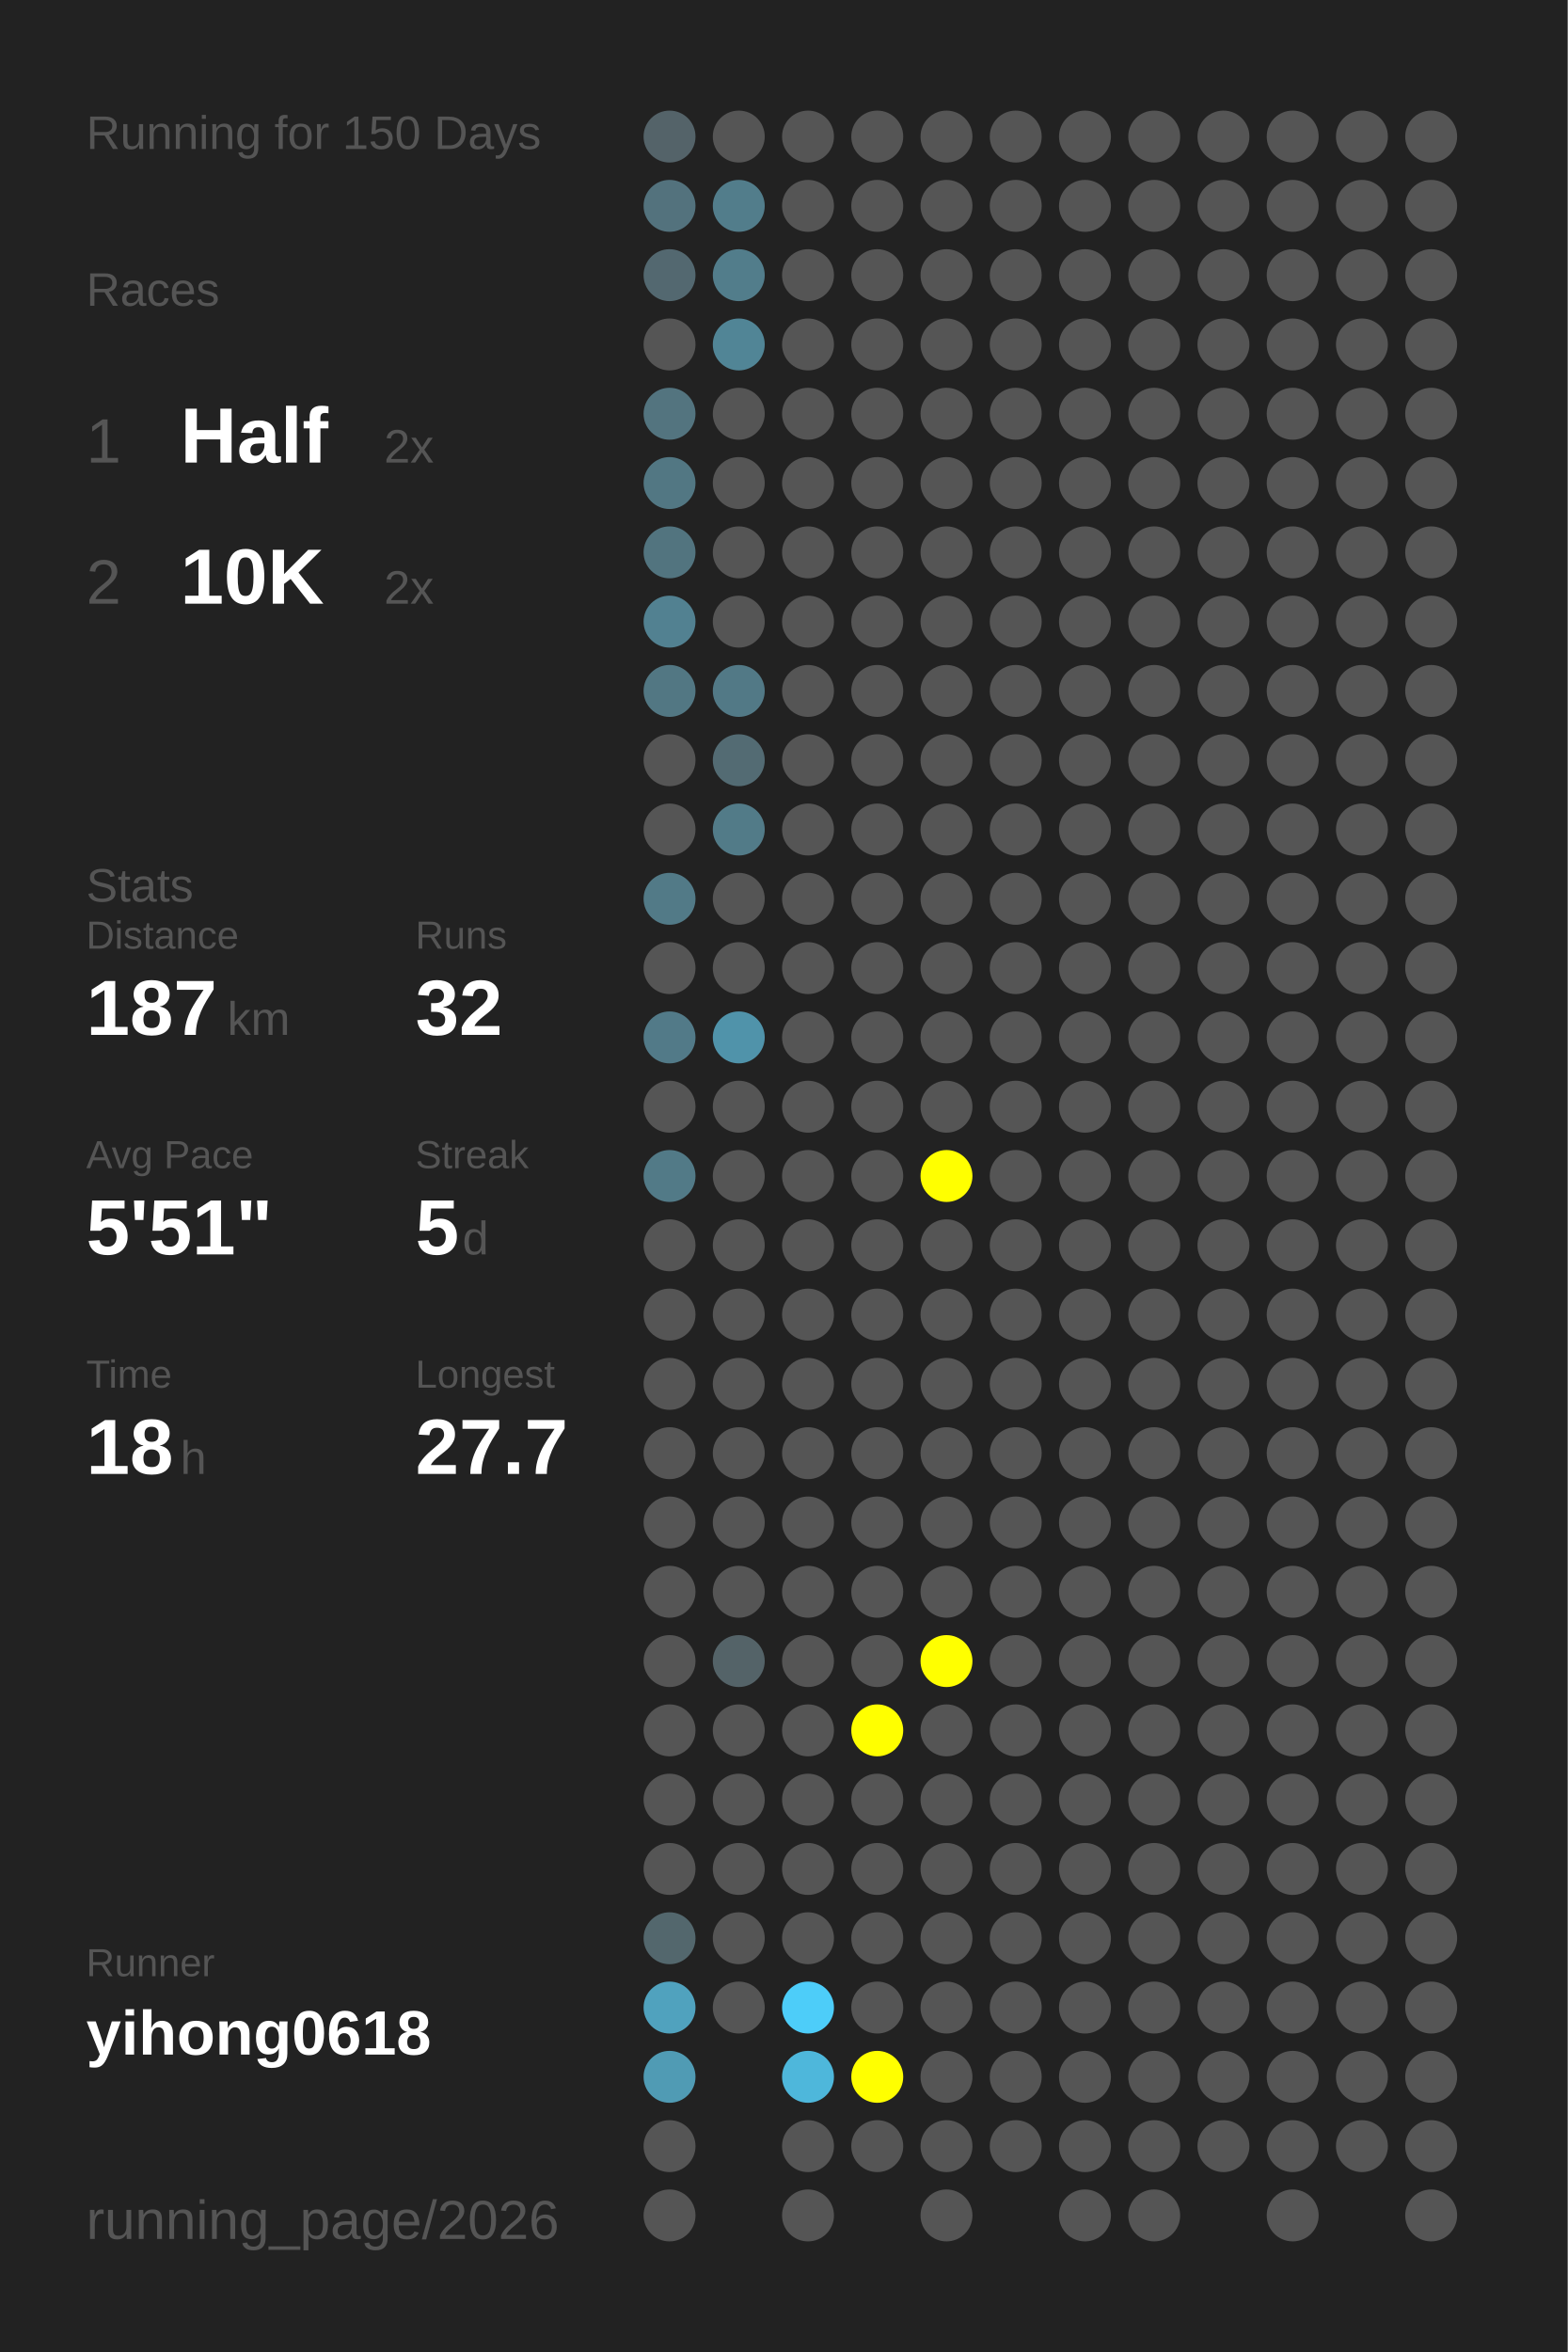
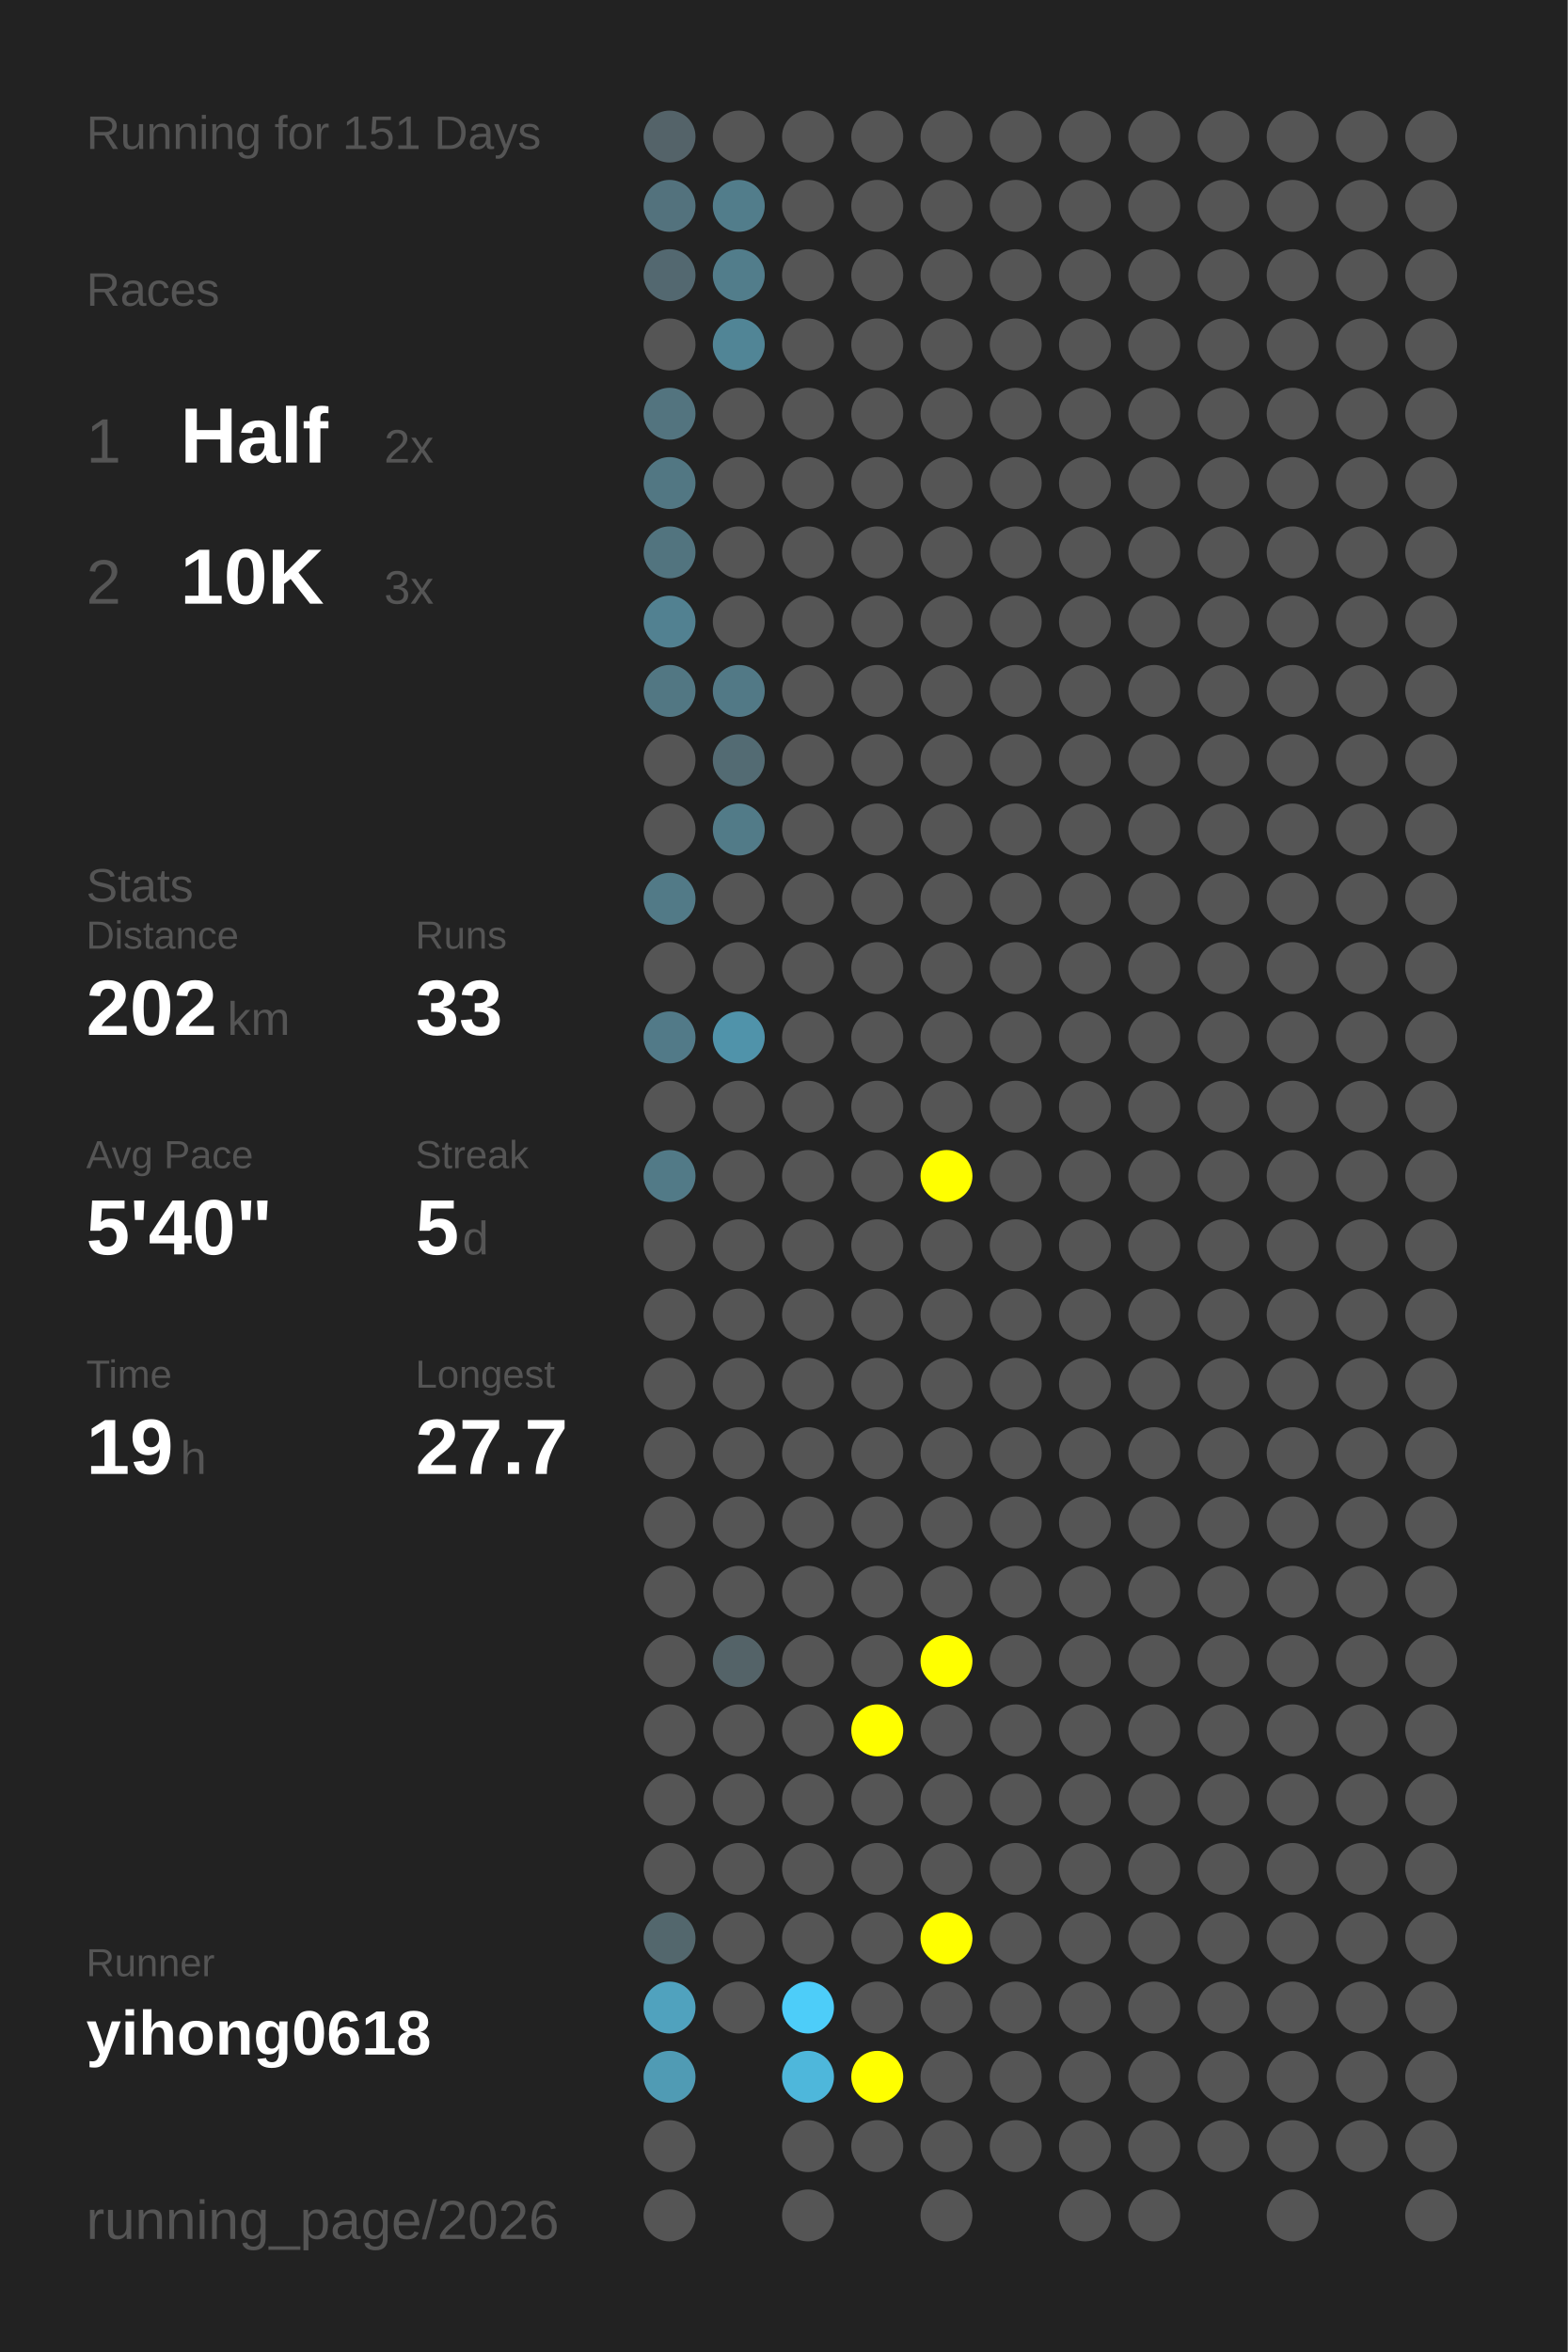
<svg xmlns="http://www.w3.org/2000/svg" baseProfile="full" height="300mm" version="1.1" viewBox="0,0,200,300" width="200mm">
  <defs />
  <rect fill="#222222" height="300" width="200" x="0" y="0" />
-   <text fill="#555555" style="font-size:6px; font-family:Arial;" x="11" y="19">Running for 150 Days</text>
+   <text fill="#555555" style="font-size:6px; font-family:Arial;" x="11" y="19">Running for 151 Days</text>
  <text fill="#555555" style="font-size:6px; font-family:Arial;" x="11" y="39">Races</text>
  <text fill="#555555" style="font-size:8px; font-family:Arial;" x="11" y="59">1</text>
  <text fill="#FFFFFF" style="font-size:10px; font-family:Arial; font-weight:bold;" x="23" y="59">Half</text>
  <text fill="#555555" style="font-size:6px; font-family:Arial;" x="49" y="59">2x</text>
  <text fill="#555555" style="font-size:8px; font-family:Arial;" x="11" y="77">2</text>
  <text fill="#FFFFFF" style="font-size:10px; font-family:Arial; font-weight:bold;" x="23" y="77">10K</text>
-   <text fill="#555555" style="font-size:6px; font-family:Arial;" x="49" y="77">2x</text>
+   <text fill="#555555" style="font-size:6px; font-family:Arial;" x="49" y="77">3x</text>
  <text fill="#555555" style="font-size:6px; font-family:Arial;" x="11" y="115">Stats</text>
  <text fill="#555555" style="font-size:5px; font-family:Arial;" x="11" y="121">Distance</text>
-   <text fill="#FFFFFF" style="font-size:10px; font-family:Arial; font-weight:bold;" x="11" y="132">187</text>
+   <text fill="#FFFFFF" style="font-size:10px; font-family:Arial; font-weight:bold;" x="11" y="132">202</text>
  <text fill="#555555" style="font-size:6px; font-family:Arial;" x="29" y="132">km</text>
  <text fill="#555555" style="font-size:5px; font-family:Arial;" x="53" y="121">Runs</text>
-   <text fill="#FFFFFF" style="font-size:10px; font-family:Arial; font-weight:bold;" x="53" y="132">32</text>
+   <text fill="#FFFFFF" style="font-size:10px; font-family:Arial; font-weight:bold;" x="53" y="132">33</text>
  <text fill="#555555" style="font-size:5px; font-family:Arial;" x="11" y="149">Avg Pace</text>
-   <text fill="#FFFFFF" style="font-size:10px; font-family:Arial; font-weight:bold;" x="11" y="160">5'51"</text>
+   <text fill="#FFFFFF" style="font-size:10px; font-family:Arial; font-weight:bold;" x="11" y="160">5'40"</text>
  <text fill="#555555" style="font-size:5px; font-family:Arial;" x="53" y="149">Streak</text>
  <text fill="#FFFFFF" style="font-size:10px; font-family:Arial; font-weight:bold;" x="53" y="160">5</text>
  <text fill="#555555" style="font-size:6px; font-family:Arial;" x="59" y="160">d</text>
  <text fill="#555555" style="font-size:5px; font-family:Arial;" x="11" y="177">Time</text>
-   <text fill="#FFFFFF" style="font-size:10px; font-family:Arial; font-weight:bold;" x="11" y="188">18</text>
+   <text fill="#FFFFFF" style="font-size:10px; font-family:Arial; font-weight:bold;" x="11" y="188">19</text>
  <text fill="#555555" style="font-size:6px; font-family:Arial;" x="23" y="188">h</text>
  <text fill="#555555" style="font-size:5px; font-family:Arial;" x="53" y="177">Longest</text>
  <text fill="#FFFFFF" style="font-size:10px; font-family:Arial; font-weight:bold;" x="53" y="188">27.7</text>
  <text fill="#555555" style="font-size:5px; font-family:Arial;" x="11" y="252.065">Runner</text>
  <text fill="#FFFFFF" style="font-size:8px; font-family:Arial; font-weight:bold;" x="11" y="262.065">yihong0618</text>
  <text fill="#555555" style="font-size:7px; font-family:Arial;" x="11" y="285.581">running_page/2026</text>
  <circle cx="85.417" cy="17.419" fill="#546369" r="3.312" />
  <circle cx="85.417" cy="26.258" fill="#53727d" r="3.312" />
  <circle cx="85.417" cy="35.097" fill="#536870" r="3.312" />
  <circle cx="85.417" cy="43.935" fill="#555555" r="3.312" />
  <circle cx="85.417" cy="52.774" fill="#53747f" r="3.312" />
  <circle cx="85.417" cy="61.613" fill="#527783" r="3.312" />
  <circle cx="85.417" cy="70.452" fill="#52747f" r="3.312" />
  <circle cx="85.417" cy="79.29" fill="#528191" r="3.312" />
  <circle cx="85.417" cy="88.129" fill="#527783" r="3.312" />
  <circle cx="85.417" cy="96.968" fill="#555555" r="3.312" />
  <circle cx="85.417" cy="105.806" fill="#555555" r="3.312" />
  <circle cx="85.417" cy="114.645" fill="#527a87" r="3.312" />
  <circle cx="85.417" cy="123.484" fill="#555555" r="3.312" />
  <circle cx="85.417" cy="132.323" fill="#527a88" r="3.312" />
  <circle cx="85.417" cy="141.161" fill="#555555" r="3.312" />
  <circle cx="85.417" cy="150" fill="#527a87" r="3.312" />
  <circle cx="85.417" cy="158.839" fill="#555555" r="3.312" />
  <circle cx="85.417" cy="167.677" fill="#555555" r="3.312" />
  <circle cx="85.417" cy="176.516" fill="#555555" r="3.312" />
  <circle cx="85.417" cy="185.355" fill="#555555" r="3.312" />
  <circle cx="85.417" cy="194.194" fill="#555555" r="3.312" />
  <circle cx="85.417" cy="203.032" fill="#555555" r="3.312" />
  <circle cx="85.417" cy="211.871" fill="#555555" r="3.312" />
  <circle cx="85.417" cy="220.71" fill="#555555" r="3.312" />
  <circle cx="85.417" cy="229.548" fill="#555555" r="3.312" />
  <circle cx="85.417" cy="238.387" fill="#555555" r="3.312" />
  <circle cx="85.417" cy="247.226" fill="#53676d" r="3.312" />
  <circle cx="85.417" cy="256.065" fill="#50a2be" r="3.312" />
  <circle cx="85.417" cy="264.903" fill="#509bb4" r="3.312" />
  <circle cx="85.417" cy="273.742" fill="#555555" r="3.312" />
  <circle cx="85.417" cy="282.581" fill="#555555" r="3.312" />
  <circle cx="94.25" cy="17.419" fill="#555555" r="3.312" />
  <circle cx="94.25" cy="26.258" fill="#527d8b" r="3.312" />
  <circle cx="94.25" cy="35.097" fill="#527d8b" r="3.312" />
  <circle cx="94.25" cy="43.935" fill="#518596" r="3.312" />
  <circle cx="94.25" cy="52.774" fill="#555555" r="3.312" />
  <circle cx="94.25" cy="61.613" fill="#555555" r="3.312" />
  <circle cx="94.25" cy="70.452" fill="#555555" r="3.312" />
  <circle cx="94.25" cy="79.29" fill="#555555" r="3.312" />
  <circle cx="94.25" cy="88.129" fill="#527986" r="3.312" />
  <circle cx="94.25" cy="96.968" fill="#536b73" r="3.312" />
  <circle cx="94.25" cy="105.806" fill="#527b88" r="3.312" />
  <circle cx="94.25" cy="114.645" fill="#555555" r="3.312" />
  <circle cx="94.25" cy="123.484" fill="#555555" r="3.312" />
  <circle cx="94.25" cy="132.323" fill="#5093aa" r="3.312" />
  <circle cx="94.25" cy="141.161" fill="#555555" r="3.312" />
  <circle cx="94.25" cy="150" fill="#555555" r="3.312" />
  <circle cx="94.25" cy="158.839" fill="#555555" r="3.312" />
  <circle cx="94.25" cy="167.677" fill="#555555" r="3.312" />
  <circle cx="94.25" cy="176.516" fill="#555555" r="3.312" />
  <circle cx="94.25" cy="185.355" fill="#555555" r="3.312" />
  <circle cx="94.25" cy="194.194" fill="#555555" r="3.312" />
  <circle cx="94.25" cy="203.032" fill="#555555" r="3.312" />
  <circle cx="94.25" cy="211.871" fill="#546368" r="3.312" />
  <circle cx="94.25" cy="220.71" fill="#555555" r="3.312" />
  <circle cx="94.25" cy="229.548" fill="#555555" r="3.312" />
  <circle cx="94.25" cy="238.387" fill="#555555" r="3.312" />
  <circle cx="94.25" cy="247.226" fill="#555555" r="3.312" />
  <circle cx="94.25" cy="256.065" fill="#555555" r="3.312" />
  <circle cx="103.083" cy="17.419" fill="#555555" r="3.312" />
  <circle cx="103.083" cy="26.258" fill="#555555" r="3.312" />
  <circle cx="103.083" cy="35.097" fill="#555555" r="3.312" />
  <circle cx="103.083" cy="43.935" fill="#555555" r="3.312" />
  <circle cx="103.083" cy="52.774" fill="#555555" r="3.312" />
  <circle cx="103.083" cy="61.613" fill="#555555" r="3.312" />
  <circle cx="103.083" cy="70.452" fill="#555555" r="3.312" />
  <circle cx="103.083" cy="79.29" fill="#555555" r="3.312" />
  <circle cx="103.083" cy="88.129" fill="#555555" r="3.312" />
  <circle cx="103.083" cy="96.968" fill="#555555" r="3.312" />
  <circle cx="103.083" cy="105.806" fill="#555555" r="3.312" />
  <circle cx="103.083" cy="114.645" fill="#555555" r="3.312" />
  <circle cx="103.083" cy="123.484" fill="#555555" r="3.312" />
  <circle cx="103.083" cy="132.323" fill="#555555" r="3.312" />
  <circle cx="103.083" cy="141.161" fill="#555555" r="3.312" />
  <circle cx="103.083" cy="150" fill="#555555" r="3.312" />
  <circle cx="103.083" cy="158.839" fill="#555555" r="3.312" />
  <circle cx="103.083" cy="167.677" fill="#555555" r="3.312" />
  <circle cx="103.083" cy="176.516" fill="#555555" r="3.312" />
  <circle cx="103.083" cy="185.355" fill="#555555" r="3.312" />
  <circle cx="103.083" cy="194.194" fill="#555555" r="3.312" />
  <circle cx="103.083" cy="203.032" fill="#555555" r="3.312" />
  <circle cx="103.083" cy="211.871" fill="#555555" r="3.312" />
  <circle cx="103.083" cy="220.71" fill="#555555" r="3.312" />
  <circle cx="103.083" cy="229.548" fill="#555555" r="3.312" />
  <circle cx="103.083" cy="238.387" fill="#555555" r="3.312" />
  <circle cx="103.083" cy="247.226" fill="#555555" r="3.312" />
  <circle cx="103.083" cy="256.065" fill="#4dcdf9" r="3.312" />
  <circle cx="103.083" cy="264.903" fill="#4eb7db" r="3.312" />
  <circle cx="103.083" cy="273.742" fill="#555555" r="3.312" />
  <circle cx="103.083" cy="282.581" fill="#555555" r="3.312" />
  <circle cx="111.917" cy="17.419" fill="#555555" r="3.312" />
  <circle cx="111.917" cy="26.258" fill="#555555" r="3.312" />
  <circle cx="111.917" cy="35.097" fill="#555555" r="3.312" />
  <circle cx="111.917" cy="43.935" fill="#555555" r="3.312" />
  <circle cx="111.917" cy="52.774" fill="#555555" r="3.312" />
  <circle cx="111.917" cy="61.613" fill="#555555" r="3.312" />
  <circle cx="111.917" cy="70.452" fill="#555555" r="3.312" />
  <circle cx="111.917" cy="79.29" fill="#555555" r="3.312" />
  <circle cx="111.917" cy="88.129" fill="#555555" r="3.312" />
  <circle cx="111.917" cy="96.968" fill="#555555" r="3.312" />
  <circle cx="111.917" cy="105.806" fill="#555555" r="3.312" />
  <circle cx="111.917" cy="114.645" fill="#555555" r="3.312" />
  <circle cx="111.917" cy="123.484" fill="#555555" r="3.312" />
  <circle cx="111.917" cy="132.323" fill="#555555" r="3.312" />
  <circle cx="111.917" cy="141.161" fill="#555555" r="3.312" />
  <circle cx="111.917" cy="150" fill="#555555" r="3.312" />
  <circle cx="111.917" cy="158.839" fill="#555555" r="3.312" />
  <circle cx="111.917" cy="167.677" fill="#555555" r="3.312" />
  <circle cx="111.917" cy="176.516" fill="#555555" r="3.312" />
  <circle cx="111.917" cy="185.355" fill="#555555" r="3.312" />
  <circle cx="111.917" cy="194.194" fill="#555555" r="3.312" />
  <circle cx="111.917" cy="203.032" fill="#555555" r="3.312" />
  <circle cx="111.917" cy="211.871" fill="#555555" r="3.312" />
  <circle cx="111.917" cy="220.71" fill="#FFFF00" r="3.312" />
  <circle cx="111.917" cy="229.548" fill="#555555" r="3.312" />
  <circle cx="111.917" cy="238.387" fill="#555555" r="3.312" />
  <circle cx="111.917" cy="247.226" fill="#555555" r="3.312" />
  <circle cx="111.917" cy="256.065" fill="#555555" r="3.312" />
  <circle cx="111.917" cy="264.903" fill="#FFFF00" r="3.312" />
  <circle cx="111.917" cy="273.742" fill="#555555" r="3.312" />
  <circle cx="120.75" cy="17.419" fill="#555555" r="3.312" />
  <circle cx="120.75" cy="26.258" fill="#555555" r="3.312" />
  <circle cx="120.75" cy="35.097" fill="#555555" r="3.312" />
  <circle cx="120.75" cy="43.935" fill="#555555" r="3.312" />
  <circle cx="120.75" cy="52.774" fill="#555555" r="3.312" />
  <circle cx="120.75" cy="61.613" fill="#555555" r="3.312" />
  <circle cx="120.75" cy="70.452" fill="#555555" r="3.312" />
  <circle cx="120.75" cy="79.29" fill="#555555" r="3.312" />
  <circle cx="120.75" cy="88.129" fill="#555555" r="3.312" />
  <circle cx="120.75" cy="96.968" fill="#555555" r="3.312" />
  <circle cx="120.75" cy="105.806" fill="#555555" r="3.312" />
  <circle cx="120.75" cy="114.645" fill="#555555" r="3.312" />
  <circle cx="120.75" cy="123.484" fill="#555555" r="3.312" />
  <circle cx="120.75" cy="132.323" fill="#555555" r="3.312" />
  <circle cx="120.75" cy="141.161" fill="#555555" r="3.312" />
  <circle cx="120.75" cy="150" fill="#FFFF00" r="3.312" />
  <circle cx="120.75" cy="158.839" fill="#555555" r="3.312" />
  <circle cx="120.75" cy="167.677" fill="#555555" r="3.312" />
  <circle cx="120.75" cy="176.516" fill="#555555" r="3.312" />
  <circle cx="120.75" cy="185.355" fill="#555555" r="3.312" />
  <circle cx="120.75" cy="194.194" fill="#555555" r="3.312" />
  <circle cx="120.75" cy="203.032" fill="#555555" r="3.312" />
  <circle cx="120.75" cy="211.871" fill="#FFFF00" r="3.312" />
  <circle cx="120.75" cy="220.71" fill="#555555" r="3.312" />
  <circle cx="120.75" cy="229.548" fill="#555555" r="3.312" />
  <circle cx="120.75" cy="238.387" fill="#555555" r="3.312" />
-   <circle cx="120.75" cy="247.226" fill="#555555" r="3.312" />
+   <circle cx="120.75" cy="247.226" fill="#FFFF00" r="3.312" />
  <circle cx="120.75" cy="256.065" fill="#555555" r="3.312" />
  <circle cx="120.75" cy="264.903" fill="#555555" r="3.312" />
  <circle cx="120.75" cy="273.742" fill="#555555" r="3.312" />
  <circle cx="120.75" cy="282.581" fill="#555555" r="3.312" />
  <circle cx="129.583" cy="17.419" fill="#555555" r="3.312" />
  <circle cx="129.583" cy="26.258" fill="#555555" r="3.312" />
  <circle cx="129.583" cy="35.097" fill="#555555" r="3.312" />
  <circle cx="129.583" cy="43.935" fill="#555555" r="3.312" />
  <circle cx="129.583" cy="52.774" fill="#555555" r="3.312" />
  <circle cx="129.583" cy="61.613" fill="#555555" r="3.312" />
  <circle cx="129.583" cy="70.452" fill="#555555" r="3.312" />
  <circle cx="129.583" cy="79.29" fill="#555555" r="3.312" />
  <circle cx="129.583" cy="88.129" fill="#555555" r="3.312" />
  <circle cx="129.583" cy="96.968" fill="#555555" r="3.312" />
  <circle cx="129.583" cy="105.806" fill="#555555" r="3.312" />
  <circle cx="129.583" cy="114.645" fill="#555555" r="3.312" />
  <circle cx="129.583" cy="123.484" fill="#555555" r="3.312" />
  <circle cx="129.583" cy="132.323" fill="#555555" r="3.312" />
  <circle cx="129.583" cy="141.161" fill="#555555" r="3.312" />
  <circle cx="129.583" cy="150" fill="#555555" r="3.312" />
  <circle cx="129.583" cy="158.839" fill="#555555" r="3.312" />
  <circle cx="129.583" cy="167.677" fill="#555555" r="3.312" />
  <circle cx="129.583" cy="176.516" fill="#555555" r="3.312" />
  <circle cx="129.583" cy="185.355" fill="#555555" r="3.312" />
  <circle cx="129.583" cy="194.194" fill="#555555" r="3.312" />
  <circle cx="129.583" cy="203.032" fill="#555555" r="3.312" />
  <circle cx="129.583" cy="211.871" fill="#555555" r="3.312" />
  <circle cx="129.583" cy="220.71" fill="#555555" r="3.312" />
  <circle cx="129.583" cy="229.548" fill="#555555" r="3.312" />
  <circle cx="129.583" cy="238.387" fill="#555555" r="3.312" />
  <circle cx="129.583" cy="247.226" fill="#555555" r="3.312" />
  <circle cx="129.583" cy="256.065" fill="#555555" r="3.312" />
  <circle cx="129.583" cy="264.903" fill="#555555" r="3.312" />
  <circle cx="129.583" cy="273.742" fill="#555555" r="3.312" />
  <circle cx="138.417" cy="17.419" fill="#555555" r="3.312" />
  <circle cx="138.417" cy="26.258" fill="#555555" r="3.312" />
  <circle cx="138.417" cy="35.097" fill="#555555" r="3.312" />
  <circle cx="138.417" cy="43.935" fill="#555555" r="3.312" />
  <circle cx="138.417" cy="52.774" fill="#555555" r="3.312" />
  <circle cx="138.417" cy="61.613" fill="#555555" r="3.312" />
  <circle cx="138.417" cy="70.452" fill="#555555" r="3.312" />
  <circle cx="138.417" cy="79.29" fill="#555555" r="3.312" />
  <circle cx="138.417" cy="88.129" fill="#555555" r="3.312" />
  <circle cx="138.417" cy="96.968" fill="#555555" r="3.312" />
  <circle cx="138.417" cy="105.806" fill="#555555" r="3.312" />
  <circle cx="138.417" cy="114.645" fill="#555555" r="3.312" />
  <circle cx="138.417" cy="123.484" fill="#555555" r="3.312" />
  <circle cx="138.417" cy="132.323" fill="#555555" r="3.312" />
  <circle cx="138.417" cy="141.161" fill="#555555" r="3.312" />
  <circle cx="138.417" cy="150" fill="#555555" r="3.312" />
  <circle cx="138.417" cy="158.839" fill="#555555" r="3.312" />
  <circle cx="138.417" cy="167.677" fill="#555555" r="3.312" />
  <circle cx="138.417" cy="176.516" fill="#555555" r="3.312" />
  <circle cx="138.417" cy="185.355" fill="#555555" r="3.312" />
  <circle cx="138.417" cy="194.194" fill="#555555" r="3.312" />
  <circle cx="138.417" cy="203.032" fill="#555555" r="3.312" />
  <circle cx="138.417" cy="211.871" fill="#555555" r="3.312" />
  <circle cx="138.417" cy="220.71" fill="#555555" r="3.312" />
  <circle cx="138.417" cy="229.548" fill="#555555" r="3.312" />
  <circle cx="138.417" cy="238.387" fill="#555555" r="3.312" />
  <circle cx="138.417" cy="247.226" fill="#555555" r="3.312" />
  <circle cx="138.417" cy="256.065" fill="#555555" r="3.312" />
  <circle cx="138.417" cy="264.903" fill="#555555" r="3.312" />
  <circle cx="138.417" cy="273.742" fill="#555555" r="3.312" />
  <circle cx="138.417" cy="282.581" fill="#555555" r="3.312" />
  <circle cx="147.25" cy="17.419" fill="#555555" r="3.312" />
  <circle cx="147.25" cy="26.258" fill="#555555" r="3.312" />
  <circle cx="147.25" cy="35.097" fill="#555555" r="3.312" />
  <circle cx="147.25" cy="43.935" fill="#555555" r="3.312" />
  <circle cx="147.25" cy="52.774" fill="#555555" r="3.312" />
  <circle cx="147.25" cy="61.613" fill="#555555" r="3.312" />
  <circle cx="147.25" cy="70.452" fill="#555555" r="3.312" />
  <circle cx="147.25" cy="79.29" fill="#555555" r="3.312" />
  <circle cx="147.25" cy="88.129" fill="#555555" r="3.312" />
  <circle cx="147.25" cy="96.968" fill="#555555" r="3.312" />
  <circle cx="147.25" cy="105.806" fill="#555555" r="3.312" />
  <circle cx="147.25" cy="114.645" fill="#555555" r="3.312" />
  <circle cx="147.25" cy="123.484" fill="#555555" r="3.312" />
  <circle cx="147.25" cy="132.323" fill="#555555" r="3.312" />
  <circle cx="147.25" cy="141.161" fill="#555555" r="3.312" />
  <circle cx="147.25" cy="150" fill="#555555" r="3.312" />
  <circle cx="147.25" cy="158.839" fill="#555555" r="3.312" />
  <circle cx="147.25" cy="167.677" fill="#555555" r="3.312" />
  <circle cx="147.25" cy="176.516" fill="#555555" r="3.312" />
  <circle cx="147.25" cy="185.355" fill="#555555" r="3.312" />
  <circle cx="147.25" cy="194.194" fill="#555555" r="3.312" />
  <circle cx="147.25" cy="203.032" fill="#555555" r="3.312" />
  <circle cx="147.25" cy="211.871" fill="#555555" r="3.312" />
  <circle cx="147.25" cy="220.71" fill="#555555" r="3.312" />
  <circle cx="147.25" cy="229.548" fill="#555555" r="3.312" />
  <circle cx="147.25" cy="238.387" fill="#555555" r="3.312" />
  <circle cx="147.25" cy="247.226" fill="#555555" r="3.312" />
  <circle cx="147.25" cy="256.065" fill="#555555" r="3.312" />
  <circle cx="147.25" cy="264.903" fill="#555555" r="3.312" />
  <circle cx="147.25" cy="273.742" fill="#555555" r="3.312" />
  <circle cx="147.25" cy="282.581" fill="#555555" r="3.312" />
  <circle cx="156.083" cy="17.419" fill="#555555" r="3.312" />
  <circle cx="156.083" cy="26.258" fill="#555555" r="3.312" />
  <circle cx="156.083" cy="35.097" fill="#555555" r="3.312" />
  <circle cx="156.083" cy="43.935" fill="#555555" r="3.312" />
  <circle cx="156.083" cy="52.774" fill="#555555" r="3.312" />
  <circle cx="156.083" cy="61.613" fill="#555555" r="3.312" />
  <circle cx="156.083" cy="70.452" fill="#555555" r="3.312" />
  <circle cx="156.083" cy="79.29" fill="#555555" r="3.312" />
  <circle cx="156.083" cy="88.129" fill="#555555" r="3.312" />
  <circle cx="156.083" cy="96.968" fill="#555555" r="3.312" />
  <circle cx="156.083" cy="105.806" fill="#555555" r="3.312" />
  <circle cx="156.083" cy="114.645" fill="#555555" r="3.312" />
  <circle cx="156.083" cy="123.484" fill="#555555" r="3.312" />
  <circle cx="156.083" cy="132.323" fill="#555555" r="3.312" />
  <circle cx="156.083" cy="141.161" fill="#555555" r="3.312" />
  <circle cx="156.083" cy="150" fill="#555555" r="3.312" />
  <circle cx="156.083" cy="158.839" fill="#555555" r="3.312" />
  <circle cx="156.083" cy="167.677" fill="#555555" r="3.312" />
  <circle cx="156.083" cy="176.516" fill="#555555" r="3.312" />
  <circle cx="156.083" cy="185.355" fill="#555555" r="3.312" />
  <circle cx="156.083" cy="194.194" fill="#555555" r="3.312" />
  <circle cx="156.083" cy="203.032" fill="#555555" r="3.312" />
  <circle cx="156.083" cy="211.871" fill="#555555" r="3.312" />
  <circle cx="156.083" cy="220.71" fill="#555555" r="3.312" />
  <circle cx="156.083" cy="229.548" fill="#555555" r="3.312" />
  <circle cx="156.083" cy="238.387" fill="#555555" r="3.312" />
  <circle cx="156.083" cy="247.226" fill="#555555" r="3.312" />
  <circle cx="156.083" cy="256.065" fill="#555555" r="3.312" />
  <circle cx="156.083" cy="264.903" fill="#555555" r="3.312" />
  <circle cx="156.083" cy="273.742" fill="#555555" r="3.312" />
  <circle cx="164.917" cy="17.419" fill="#555555" r="3.312" />
  <circle cx="164.917" cy="26.258" fill="#555555" r="3.312" />
  <circle cx="164.917" cy="35.097" fill="#555555" r="3.312" />
  <circle cx="164.917" cy="43.935" fill="#555555" r="3.312" />
  <circle cx="164.917" cy="52.774" fill="#555555" r="3.312" />
  <circle cx="164.917" cy="61.613" fill="#555555" r="3.312" />
  <circle cx="164.917" cy="70.452" fill="#555555" r="3.312" />
  <circle cx="164.917" cy="79.29" fill="#555555" r="3.312" />
  <circle cx="164.917" cy="88.129" fill="#555555" r="3.312" />
  <circle cx="164.917" cy="96.968" fill="#555555" r="3.312" />
  <circle cx="164.917" cy="105.806" fill="#555555" r="3.312" />
  <circle cx="164.917" cy="114.645" fill="#555555" r="3.312" />
  <circle cx="164.917" cy="123.484" fill="#555555" r="3.312" />
  <circle cx="164.917" cy="132.323" fill="#555555" r="3.312" />
  <circle cx="164.917" cy="141.161" fill="#555555" r="3.312" />
  <circle cx="164.917" cy="150" fill="#555555" r="3.312" />
  <circle cx="164.917" cy="158.839" fill="#555555" r="3.312" />
  <circle cx="164.917" cy="167.677" fill="#555555" r="3.312" />
  <circle cx="164.917" cy="176.516" fill="#555555" r="3.312" />
  <circle cx="164.917" cy="185.355" fill="#555555" r="3.312" />
  <circle cx="164.917" cy="194.194" fill="#555555" r="3.312" />
  <circle cx="164.917" cy="203.032" fill="#555555" r="3.312" />
  <circle cx="164.917" cy="211.871" fill="#555555" r="3.312" />
  <circle cx="164.917" cy="220.71" fill="#555555" r="3.312" />
  <circle cx="164.917" cy="229.548" fill="#555555" r="3.312" />
  <circle cx="164.917" cy="238.387" fill="#555555" r="3.312" />
  <circle cx="164.917" cy="247.226" fill="#555555" r="3.312" />
  <circle cx="164.917" cy="256.065" fill="#555555" r="3.312" />
  <circle cx="164.917" cy="264.903" fill="#555555" r="3.312" />
  <circle cx="164.917" cy="273.742" fill="#555555" r="3.312" />
  <circle cx="164.917" cy="282.581" fill="#555555" r="3.312" />
  <circle cx="173.75" cy="17.419" fill="#555555" r="3.312" />
  <circle cx="173.75" cy="26.258" fill="#555555" r="3.312" />
  <circle cx="173.75" cy="35.097" fill="#555555" r="3.312" />
  <circle cx="173.75" cy="43.935" fill="#555555" r="3.312" />
  <circle cx="173.75" cy="52.774" fill="#555555" r="3.312" />
  <circle cx="173.75" cy="61.613" fill="#555555" r="3.312" />
  <circle cx="173.75" cy="70.452" fill="#555555" r="3.312" />
  <circle cx="173.75" cy="79.29" fill="#555555" r="3.312" />
  <circle cx="173.75" cy="88.129" fill="#555555" r="3.312" />
  <circle cx="173.75" cy="96.968" fill="#555555" r="3.312" />
  <circle cx="173.75" cy="105.806" fill="#555555" r="3.312" />
  <circle cx="173.75" cy="114.645" fill="#555555" r="3.312" />
  <circle cx="173.75" cy="123.484" fill="#555555" r="3.312" />
  <circle cx="173.75" cy="132.323" fill="#555555" r="3.312" />
  <circle cx="173.75" cy="141.161" fill="#555555" r="3.312" />
  <circle cx="173.75" cy="150" fill="#555555" r="3.312" />
  <circle cx="173.75" cy="158.839" fill="#555555" r="3.312" />
  <circle cx="173.75" cy="167.677" fill="#555555" r="3.312" />
  <circle cx="173.75" cy="176.516" fill="#555555" r="3.312" />
  <circle cx="173.75" cy="185.355" fill="#555555" r="3.312" />
  <circle cx="173.75" cy="194.194" fill="#555555" r="3.312" />
  <circle cx="173.75" cy="203.032" fill="#555555" r="3.312" />
  <circle cx="173.75" cy="211.871" fill="#555555" r="3.312" />
  <circle cx="173.75" cy="220.71" fill="#555555" r="3.312" />
  <circle cx="173.75" cy="229.548" fill="#555555" r="3.312" />
  <circle cx="173.75" cy="238.387" fill="#555555" r="3.312" />
  <circle cx="173.75" cy="247.226" fill="#555555" r="3.312" />
  <circle cx="173.75" cy="256.065" fill="#555555" r="3.312" />
  <circle cx="173.75" cy="264.903" fill="#555555" r="3.312" />
  <circle cx="173.75" cy="273.742" fill="#555555" r="3.312" />
  <circle cx="182.583" cy="17.419" fill="#555555" r="3.312" />
  <circle cx="182.583" cy="26.258" fill="#555555" r="3.312" />
  <circle cx="182.583" cy="35.097" fill="#555555" r="3.312" />
  <circle cx="182.583" cy="43.935" fill="#555555" r="3.312" />
  <circle cx="182.583" cy="52.774" fill="#555555" r="3.312" />
  <circle cx="182.583" cy="61.613" fill="#555555" r="3.312" />
  <circle cx="182.583" cy="70.452" fill="#555555" r="3.312" />
  <circle cx="182.583" cy="79.29" fill="#555555" r="3.312" />
  <circle cx="182.583" cy="88.129" fill="#555555" r="3.312" />
  <circle cx="182.583" cy="96.968" fill="#555555" r="3.312" />
  <circle cx="182.583" cy="105.806" fill="#555555" r="3.312" />
  <circle cx="182.583" cy="114.645" fill="#555555" r="3.312" />
  <circle cx="182.583" cy="123.484" fill="#555555" r="3.312" />
  <circle cx="182.583" cy="132.323" fill="#555555" r="3.312" />
  <circle cx="182.583" cy="141.161" fill="#555555" r="3.312" />
  <circle cx="182.583" cy="150" fill="#555555" r="3.312" />
  <circle cx="182.583" cy="158.839" fill="#555555" r="3.312" />
  <circle cx="182.583" cy="167.677" fill="#555555" r="3.312" />
  <circle cx="182.583" cy="176.516" fill="#555555" r="3.312" />
  <circle cx="182.583" cy="185.355" fill="#555555" r="3.312" />
  <circle cx="182.583" cy="194.194" fill="#555555" r="3.312" />
  <circle cx="182.583" cy="203.032" fill="#555555" r="3.312" />
  <circle cx="182.583" cy="211.871" fill="#555555" r="3.312" />
  <circle cx="182.583" cy="220.71" fill="#555555" r="3.312" />
  <circle cx="182.583" cy="229.548" fill="#555555" r="3.312" />
  <circle cx="182.583" cy="238.387" fill="#555555" r="3.312" />
  <circle cx="182.583" cy="247.226" fill="#555555" r="3.312" />
  <circle cx="182.583" cy="256.065" fill="#555555" r="3.312" />
  <circle cx="182.583" cy="264.903" fill="#555555" r="3.312" />
  <circle cx="182.583" cy="273.742" fill="#555555" r="3.312" />
  <circle cx="182.583" cy="282.581" fill="#555555" r="3.312" />
</svg>
